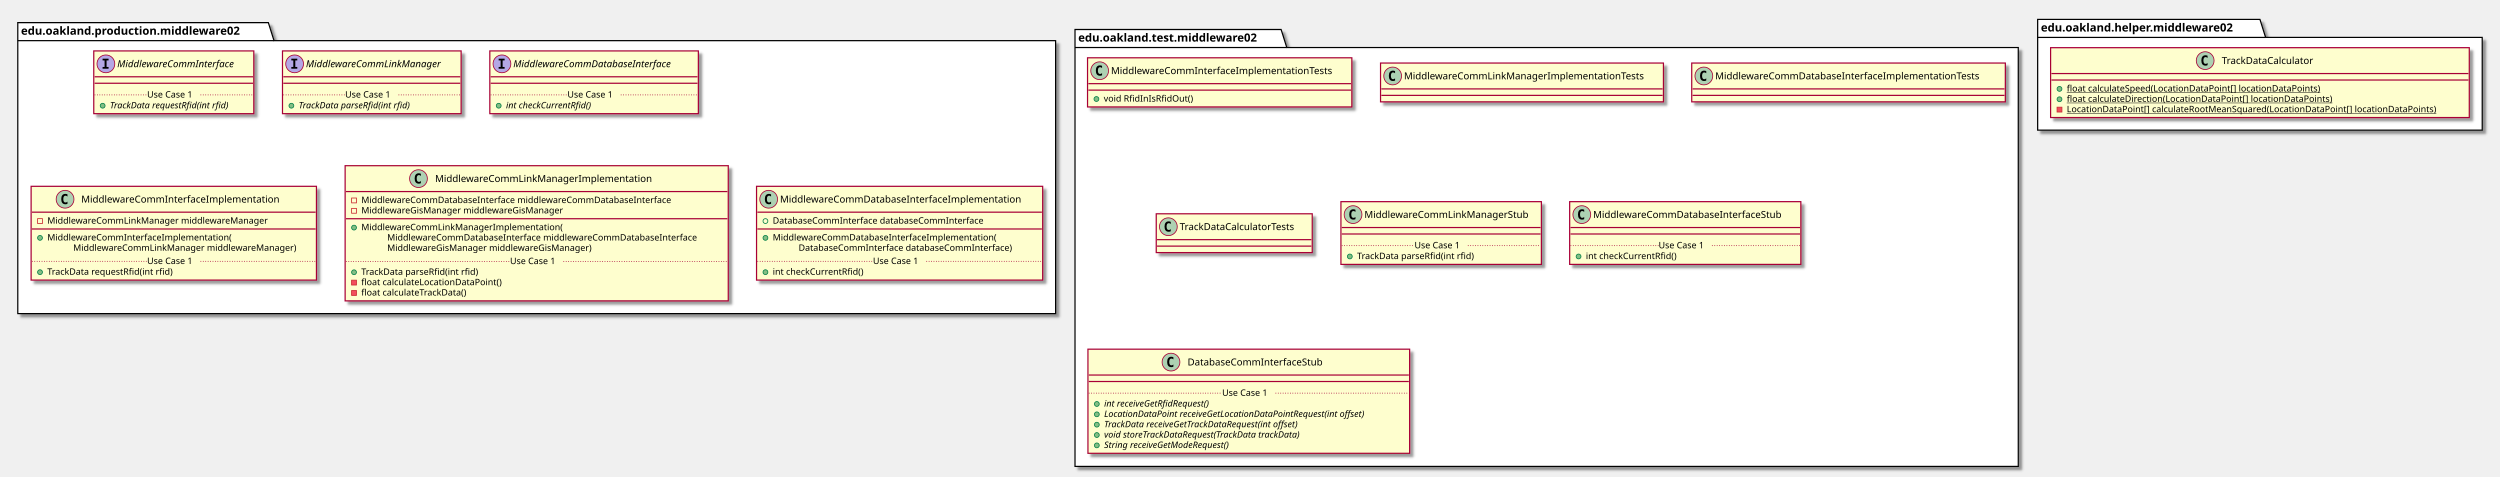
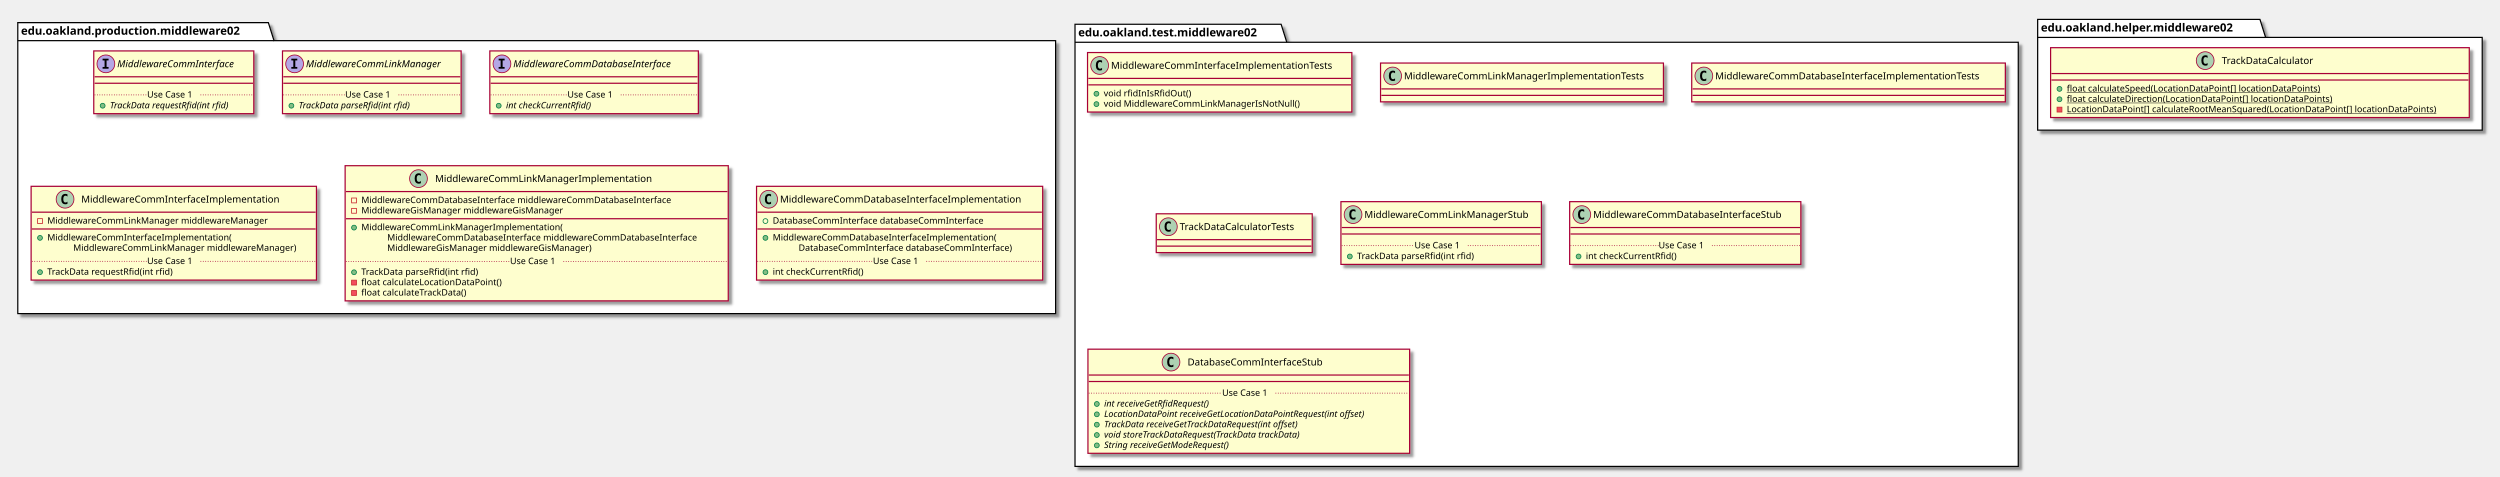
<svg xmlns="http://www.w3.org/2000/svg" contentScriptType="application/ecmascript" contentStyleType="text/css" height="589px" preserveAspectRatio="none" style="width:3093px;height:589px;" version="1.1" viewBox="0 0 3093 589" width="3093px" zoomAndPan="magnify">
  <defs>
-     <filter height="300%" id="f19lnxyz0p0kj2" width="300%" x="-1" y="-1">
+     <filter height="300%" id="f1r2dlv654uotd" width="300%" x="-1" y="-1">
      <feGaussianBlur result="blurOut" stdDeviation="2.0" />
      <feColorMatrix in="blurOut" result="blurOut2" type="matrix" values="0 0 0 0 0 0 0 0 0 0 0 0 0 0 0 0 0 0 .4 0" />
      <feOffset dx="4.0" dy="4.0" in="blurOut2" result="blurOut3" />
      <feBlend in="SourceGraphic" in2="blurOut3" mode="normal" />
    </filter>
  </defs>
  <g>
-     <polygon fill="#FFFFFF" filter="url(#f19lnxyz0p0kj2)" points="22,28,332,28,339,50.297,1306,50.297,1306,388,22,388,22,28" style="stroke: #000000; stroke-width: 1.5;" />
+     <polygon fill="#FFFFFF" filter="url(#f1r2dlv654uotd)" points="22,28,332,28,339,50.297,1306,50.297,1306,388,22,388,22,28" style="stroke: #000000; stroke-width: 1.5;" />
    <line style="stroke: #000000; stroke-width: 1.5;" x1="22" x2="339" y1="50.297" y2="50.297" />
    <text fill="#000000" font-family="sans-serif" font-size="14" font-weight="bold" lengthAdjust="spacingAndGlyphs" textLength="304" x="26" y="42.995">edu.oakland.production.middleware02</text>
-     <polygon fill="#FFFFFF" filter="url(#f19lnxyz0p0kj2)" points="1330,36.5,1585,36.5,1592,58.797,2497,58.797,2497,577,1330,577,1330,36.5" style="stroke: #000000; stroke-width: 1.5;" />
-     <line style="stroke: #000000; stroke-width: 1.5;" x1="1330" x2="1592" y1="58.797" y2="58.797" />
-     <text fill="#000000" font-family="sans-serif" font-size="14" font-weight="bold" lengthAdjust="spacingAndGlyphs" textLength="249" x="1334" y="51.495">edu.oakland.test.middleware02</text>
-     <polygon fill="#FFFFFF" filter="url(#f19lnxyz0p0kj2)" points="2521,24,2796,24,2803,46.297,3071,46.297,3071,161,2521,161,2521,24" style="stroke: #000000; stroke-width: 1.5;" />
+     <polygon fill="#FFFFFF" filter="url(#f1r2dlv654uotd)" points="1330,30,1585,30,1592,52.297,2497,52.297,2497,577,1330,577,1330,30" style="stroke: #000000; stroke-width: 1.5;" />
+     <line style="stroke: #000000; stroke-width: 1.5;" x1="1330" x2="1592" y1="52.297" y2="52.297" />
+     <text fill="#000000" font-family="sans-serif" font-size="14" font-weight="bold" lengthAdjust="spacingAndGlyphs" textLength="249" x="1334" y="44.995">edu.oakland.test.middleware02</text>
+     <polygon fill="#FFFFFF" filter="url(#f1r2dlv654uotd)" points="2521,24,2796,24,2803,46.297,3071,46.297,3071,161,2521,161,2521,24" style="stroke: #000000; stroke-width: 1.5;" />
    <line style="stroke: #000000; stroke-width: 1.5;" x1="2521" x2="2803" y1="46.297" y2="46.297" />
    <text fill="#000000" font-family="sans-serif" font-size="14" font-weight="bold" lengthAdjust="spacingAndGlyphs" textLength="269" x="2525" y="38.995">edu.oakland.helper.middleware02</text>
-     <rect fill="#FEFECE" filter="url(#f19lnxyz0p0kj2)" height="77.609" id="MiddlewareCommInterface" style="stroke: #A80036; stroke-width: 1.5;" width="198" x="116" y="63" />
+     <rect fill="#FEFECE" filter="url(#f1r2dlv654uotd)" height="77.609" id="MiddlewareCommInterface" style="stroke: #A80036; stroke-width: 1.5;" width="198" x="116" y="63" />
    <ellipse cx="131" cy="79" fill="#B4A7E5" rx="11" ry="11" style="stroke: #A80036; stroke-width: 1.0;" />
    <path d="M126.922,74.766 L126.922,72.609 L134.312,72.609 L134.312,74.766 L131.844,74.766 L131.844,82.844 L134.312,82.844 L134.312,85 L126.922,85 L126.922,82.844 L129.391,82.844 L129.391,74.766 L126.922,74.766 Z " />
    <text fill="#000000" font-family="sans-serif" font-size="12" font-style="italic" lengthAdjust="spacingAndGlyphs" textLength="166" x="145" y="83.154">MiddlewareCommInterface</text>
    <line style="stroke: #A80036; stroke-width: 1.5;" x1="117" x2="313" y1="95" y2="95" />
    <line style="stroke: #A80036; stroke-width: 1.5;" x1="117" x2="313" y1="103" y2="103" />
    <ellipse cx="127" cy="130.805" fill="#84BE84" rx="3" ry="3" style="stroke: #038048; stroke-width: 1.0;" />
    <text fill="#000000" font-family="sans-serif" font-size="11" font-style="italic" lengthAdjust="spacingAndGlyphs" textLength="171" x="136" y="134.015">TrackData requestRfid(int rfid)</text>
    <line style="stroke: #A80036; stroke-width: 1.0; stroke-dasharray: 1.0,2.0;" x1="117" x2="182" y1="117.402" y2="117.402" />
    <text fill="#000000" font-family="sans-serif" font-size="11" lengthAdjust="spacingAndGlyphs" textLength="66" x="182" y="120.71">Use Case 1</text>
    <line style="stroke: #A80036; stroke-width: 1.0; stroke-dasharray: 1.0,2.0;" x1="248" x2="313" y1="117.402" y2="117.402" />
-     <rect fill="#FEFECE" filter="url(#f19lnxyz0p0kj2)" height="77.609" id="MiddlewareCommLinkManager" style="stroke: #A80036; stroke-width: 1.5;" width="221" x="349.5" y="63" />
+     <rect fill="#FEFECE" filter="url(#f1r2dlv654uotd)" height="77.609" id="MiddlewareCommLinkManager" style="stroke: #A80036; stroke-width: 1.5;" width="221" x="349.5" y="63" />
    <ellipse cx="364.5" cy="79" fill="#B4A7E5" rx="11" ry="11" style="stroke: #A80036; stroke-width: 1.0;" />
    <path d="M360.422,74.766 L360.422,72.609 L367.812,72.609 L367.812,74.766 L365.344,74.766 L365.344,82.844 L367.812,82.844 L367.812,85 L360.422,85 L360.422,82.844 L362.891,82.844 L362.891,74.766 L360.422,74.766 Z " />
    <text fill="#000000" font-family="sans-serif" font-size="12" font-style="italic" lengthAdjust="spacingAndGlyphs" textLength="189" x="378.5" y="83.154">MiddlewareCommLinkManager</text>
    <line style="stroke: #A80036; stroke-width: 1.5;" x1="350.5" x2="569.5" y1="95" y2="95" />
    <line style="stroke: #A80036; stroke-width: 1.5;" x1="350.5" x2="569.5" y1="103" y2="103" />
    <ellipse cx="360.5" cy="130.805" fill="#84BE84" rx="3" ry="3" style="stroke: #038048; stroke-width: 1.0;" />
    <text fill="#000000" font-family="sans-serif" font-size="11" font-style="italic" lengthAdjust="spacingAndGlyphs" textLength="160" x="369.5" y="134.015">TrackData parseRfid(int rfid)</text>
    <line style="stroke: #A80036; stroke-width: 1.0; stroke-dasharray: 1.0,2.0;" x1="350.5" x2="427" y1="117.402" y2="117.402" />
    <text fill="#000000" font-family="sans-serif" font-size="11" lengthAdjust="spacingAndGlyphs" textLength="66" x="427" y="120.71">Use Case 1</text>
    <line style="stroke: #A80036; stroke-width: 1.0; stroke-dasharray: 1.0,2.0;" x1="493" x2="569.5" y1="117.402" y2="117.402" />
-     <rect fill="#FEFECE" filter="url(#f19lnxyz0p0kj2)" height="77.609" id="MiddlewareCommDatabaseInterface" style="stroke: #A80036; stroke-width: 1.5;" width="258" x="606" y="63" />
+     <rect fill="#FEFECE" filter="url(#f1r2dlv654uotd)" height="77.609" id="MiddlewareCommDatabaseInterface" style="stroke: #A80036; stroke-width: 1.5;" width="258" x="606" y="63" />
    <ellipse cx="621" cy="79" fill="#B4A7E5" rx="11" ry="11" style="stroke: #A80036; stroke-width: 1.0;" />
    <path d="M616.922,74.766 L616.922,72.609 L624.312,72.609 L624.312,74.766 L621.844,74.766 L621.844,82.844 L624.312,82.844 L624.312,85 L616.922,85 L616.922,82.844 L619.391,82.844 L619.391,74.766 L616.922,74.766 Z " />
    <text fill="#000000" font-family="sans-serif" font-size="12" font-style="italic" lengthAdjust="spacingAndGlyphs" textLength="226" x="635" y="83.154">MiddlewareCommDatabaseInterface</text>
    <line style="stroke: #A80036; stroke-width: 1.5;" x1="607" x2="863" y1="95" y2="95" />
    <line style="stroke: #A80036; stroke-width: 1.5;" x1="607" x2="863" y1="103" y2="103" />
    <ellipse cx="617" cy="130.805" fill="#84BE84" rx="3" ry="3" style="stroke: #038048; stroke-width: 1.0;" />
    <text fill="#000000" font-family="sans-serif" font-size="11" font-style="italic" lengthAdjust="spacingAndGlyphs" textLength="123" x="626" y="134.015">int checkCurrentRfid()</text>
    <line style="stroke: #A80036; stroke-width: 1.0; stroke-dasharray: 1.0,2.0;" x1="607" x2="702" y1="117.402" y2="117.402" />
    <text fill="#000000" font-family="sans-serif" font-size="11" lengthAdjust="spacingAndGlyphs" textLength="66" x="702" y="120.71">Use Case 1</text>
    <line style="stroke: #A80036; stroke-width: 1.0; stroke-dasharray: 1.0,2.0;" x1="768" x2="863" y1="117.402" y2="117.402" />
-     <rect fill="#FEFECE" filter="url(#f19lnxyz0p0kj2)" height="116.023" id="MiddlewareCommInterfaceImplementation" style="stroke: #A80036; stroke-width: 1.5;" width="353" x="38.5" y="230.5" />
+     <rect fill="#FEFECE" filter="url(#f1r2dlv654uotd)" height="116.023" id="MiddlewareCommInterfaceImplementation" style="stroke: #A80036; stroke-width: 1.5;" width="353" x="38.5" y="230.5" />
    <ellipse cx="80.5" cy="246.5" fill="#ADD1B2" rx="11" ry="11" style="stroke: #A80036; stroke-width: 1.0;" />
    <path d="M83.469,252.141 Q82.891,252.438 82.25,252.578 Q81.609,252.734 80.906,252.734 Q78.406,252.734 77.078,251.094 Q75.766,249.438 75.766,246.312 Q75.766,243.188 77.078,241.531 Q78.406,239.875 80.906,239.875 Q81.609,239.875 82.25,240.031 Q82.906,240.188 83.469,240.484 L83.469,243.203 Q82.844,242.625 82.25,242.359 Q81.656,242.078 81.031,242.078 Q79.688,242.078 79,243.156 Q78.312,244.219 78.312,246.312 Q78.312,248.406 79,249.484 Q79.688,250.547 81.031,250.547 Q81.656,250.547 82.25,250.281 Q82.844,250 83.469,249.422 L83.469,252.141 Z " />
    <text fill="#000000" font-family="sans-serif" font-size="12" lengthAdjust="spacingAndGlyphs" textLength="261" x="100.5" y="250.654">MiddlewareCommInterfaceImplementation</text>
    <line style="stroke: #A80036; stroke-width: 1.5;" x1="39.5" x2="390.5" y1="262.5" y2="262.5" />
    <rect fill="none" height="6" style="stroke: #C82930; stroke-width: 1.0;" width="6" x="46.5" y="270.5" />
    <text fill="#000000" font-family="sans-serif" font-size="11" lengthAdjust="spacingAndGlyphs" textLength="291" x="58.5" y="276.71">MiddlewareCommLinkManager middlewareManager</text>
    <line style="stroke: #A80036; stroke-width: 1.5;" x1="39.5" x2="390.5" y1="283.305" y2="283.305" />
    <ellipse cx="49.5" cy="294.305" fill="#84BE84" rx="3" ry="3" style="stroke: #038048; stroke-width: 1.0;" />
    <text fill="#000000" font-family="sans-serif" font-size="11" lengthAdjust="spacingAndGlyphs" textLength="243" x="58.5" y="297.515">MiddlewareCommInterfaceImplementation(</text>
    <text fill="#000000" font-family="sans-serif" font-size="11" lengthAdjust="spacingAndGlyphs" textLength="295" x="90.5" y="310.32">MiddlewareCommLinkManager middlewareManager)</text>
    <ellipse cx="49.5" cy="336.719" fill="#84BE84" rx="3" ry="3" style="stroke: #038048; stroke-width: 1.0;" />
    <text fill="#000000" font-family="sans-serif" font-size="11" lengthAdjust="spacingAndGlyphs" textLength="171" x="58.5" y="339.929">TrackData requestRfid(int rfid)</text>
    <line style="stroke: #A80036; stroke-width: 1.0; stroke-dasharray: 1.0,2.0;" x1="39.5" x2="182" y1="323.316" y2="323.316" />
    <text fill="#000000" font-family="sans-serif" font-size="11" lengthAdjust="spacingAndGlyphs" textLength="66" x="182" y="326.625">Use Case 1</text>
    <line style="stroke: #A80036; stroke-width: 1.0; stroke-dasharray: 1.0,2.0;" x1="248" x2="390.5" y1="323.316" y2="323.316" />
-     <rect fill="#FEFECE" filter="url(#f19lnxyz0p0kj2)" height="167.242" id="MiddlewareCommLinkManagerImplementation" style="stroke: #A80036; stroke-width: 1.5;" width="474" x="427" y="205" />
+     <rect fill="#FEFECE" filter="url(#f1r2dlv654uotd)" height="167.242" id="MiddlewareCommLinkManagerImplementation" style="stroke: #A80036; stroke-width: 1.5;" width="474" x="427" y="205" />
    <ellipse cx="517.75" cy="221" fill="#ADD1B2" rx="11" ry="11" style="stroke: #A80036; stroke-width: 1.0;" />
    <path d="M520.719,226.641 Q520.141,226.938 519.5,227.078 Q518.859,227.234 518.156,227.234 Q515.656,227.234 514.328,225.594 Q513.016,223.938 513.016,220.812 Q513.016,217.688 514.328,216.031 Q515.656,214.375 518.156,214.375 Q518.859,214.375 519.5,214.531 Q520.156,214.688 520.719,214.984 L520.719,217.703 Q520.094,217.125 519.5,216.859 Q518.906,216.578 518.281,216.578 Q516.938,216.578 516.25,217.656 Q515.562,218.719 515.562,220.812 Q515.562,222.906 516.25,223.984 Q516.938,225.047 518.281,225.047 Q518.906,225.047 519.5,224.781 Q520.094,224.5 520.719,223.922 L520.719,226.641 Z " />
    <text fill="#000000" font-family="sans-serif" font-size="12" lengthAdjust="spacingAndGlyphs" textLength="284" x="538.25" y="225.154">MiddlewareCommLinkManagerImplementation</text>
    <line style="stroke: #A80036; stroke-width: 1.5;" x1="428" x2="900" y1="237" y2="237" />
    <rect fill="none" height="6" style="stroke: #C82930; stroke-width: 1.0;" width="6" x="435" y="245" />
    <text fill="#000000" font-family="sans-serif" font-size="11" lengthAdjust="spacingAndGlyphs" textLength="416" x="447" y="251.21">MiddlewareCommDatabaseInterface middlewareCommDatabaseInterface</text>
    <rect fill="none" height="6" style="stroke: #C82930; stroke-width: 1.0;" width="6" x="435" y="257.805" />
    <text fill="#000000" font-family="sans-serif" font-size="11" lengthAdjust="spacingAndGlyphs" textLength="270" x="447" y="264.015">MiddlewareGisManager middlewareGisManager</text>
    <line style="stroke: #A80036; stroke-width: 1.5;" x1="428" x2="900" y1="270.609" y2="270.609" />
    <ellipse cx="438" cy="281.609" fill="#84BE84" rx="3" ry="3" style="stroke: #038048; stroke-width: 1.0;" />
    <text fill="#000000" font-family="sans-serif" font-size="11" lengthAdjust="spacingAndGlyphs" textLength="264" x="447" y="284.82">MiddlewareCommLinkManagerImplementation(</text>
    <text fill="#000000" font-family="sans-serif" font-size="11" lengthAdjust="spacingAndGlyphs" textLength="416" x="479" y="297.625">MiddlewareCommDatabaseInterface middlewareCommDatabaseInterface</text>
    <text fill="#000000" font-family="sans-serif" font-size="11" lengthAdjust="spacingAndGlyphs" textLength="274" x="479" y="310.429">MiddlewareGisManager middlewareGisManager)</text>
    <ellipse cx="438" cy="336.828" fill="#84BE84" rx="3" ry="3" style="stroke: #038048; stroke-width: 1.0;" />
    <text fill="#000000" font-family="sans-serif" font-size="11" lengthAdjust="spacingAndGlyphs" textLength="160" x="447" y="340.039">TrackData parseRfid(int rfid)</text>
    <rect fill="#F24D5C" height="6" style="stroke: #C82930; stroke-width: 1.0;" width="6" x="435" y="346.633" />
    <text fill="#000000" font-family="sans-serif" font-size="11" lengthAdjust="spacingAndGlyphs" textLength="188" x="447" y="352.843">float calculateLocationDataPoint()</text>
    <rect fill="#F24D5C" height="6" style="stroke: #C82930; stroke-width: 1.0;" width="6" x="435" y="359.438" />
    <text fill="#000000" font-family="sans-serif" font-size="11" lengthAdjust="spacingAndGlyphs" textLength="144" x="447" y="365.648">float calculateTrackData()</text>
    <line style="stroke: #A80036; stroke-width: 1.0; stroke-dasharray: 1.0,2.0;" x1="428" x2="631" y1="323.426" y2="323.426" />
    <text fill="#000000" font-family="sans-serif" font-size="11" lengthAdjust="spacingAndGlyphs" textLength="66" x="631" y="326.734">Use Case 1</text>
    <line style="stroke: #A80036; stroke-width: 1.0; stroke-dasharray: 1.0,2.0;" x1="697" x2="900" y1="323.426" y2="323.426" />
-     <rect fill="#FEFECE" filter="url(#f19lnxyz0p0kj2)" height="116.023" id="MiddlewareCommDatabaseInterfaceImplementation" style="stroke: #A80036; stroke-width: 1.5;" width="354" x="936" y="230.5" />
+     <rect fill="#FEFECE" filter="url(#f1r2dlv654uotd)" height="116.023" id="MiddlewareCommDatabaseInterfaceImplementation" style="stroke: #A80036; stroke-width: 1.5;" width="354" x="936" y="230.5" />
    <ellipse cx="951" cy="246.5" fill="#ADD1B2" rx="11" ry="11" style="stroke: #A80036; stroke-width: 1.0;" />
    <path d="M953.969,252.141 Q953.391,252.438 952.75,252.578 Q952.109,252.734 951.406,252.734 Q948.906,252.734 947.578,251.094 Q946.266,249.438 946.266,246.312 Q946.266,243.188 947.578,241.531 Q948.906,239.875 951.406,239.875 Q952.109,239.875 952.75,240.031 Q953.406,240.188 953.969,240.484 L953.969,243.203 Q953.344,242.625 952.75,242.359 Q952.156,242.078 951.531,242.078 Q950.188,242.078 949.5,243.156 Q948.812,244.219 948.812,246.312 Q948.812,248.406 949.5,249.484 Q950.188,250.547 951.531,250.547 Q952.156,250.547 952.75,250.281 Q953.344,250 953.969,249.422 L953.969,252.141 Z " />
    <text fill="#000000" font-family="sans-serif" font-size="12" lengthAdjust="spacingAndGlyphs" textLength="322" x="965" y="250.654">MiddlewareCommDatabaseInterfaceImplementation</text>
    <line style="stroke: #A80036; stroke-width: 1.5;" x1="937" x2="1289" y1="262.5" y2="262.5" />
    <ellipse cx="947" cy="273.5" fill="none" rx="3" ry="3" style="stroke: #038048; stroke-width: 1.0;" />
    <text fill="#000000" font-family="sans-serif" font-size="11" lengthAdjust="spacingAndGlyphs" textLength="285" x="956" y="276.71">DatabaseCommInterface databaseCommInterface</text>
    <line style="stroke: #A80036; stroke-width: 1.5;" x1="937" x2="1289" y1="283.305" y2="283.305" />
    <ellipse cx="947" cy="294.305" fill="#84BE84" rx="3" ry="3" style="stroke: #038048; stroke-width: 1.0;" />
    <text fill="#000000" font-family="sans-serif" font-size="11" lengthAdjust="spacingAndGlyphs" textLength="297" x="956" y="297.515">MiddlewareCommDatabaseInterfaceImplementation(</text>
    <text fill="#000000" font-family="sans-serif" font-size="11" lengthAdjust="spacingAndGlyphs" textLength="289" x="988" y="310.32">DatabaseCommInterface databaseCommInterface)</text>
    <ellipse cx="947" cy="336.719" fill="#84BE84" rx="3" ry="3" style="stroke: #038048; stroke-width: 1.0;" />
    <text fill="#000000" font-family="sans-serif" font-size="11" lengthAdjust="spacingAndGlyphs" textLength="122" x="956" y="339.929">int checkCurrentRfid()</text>
    <line style="stroke: #A80036; stroke-width: 1.0; stroke-dasharray: 1.0,2.0;" x1="937" x2="1080" y1="323.316" y2="323.316" />
    <text fill="#000000" font-family="sans-serif" font-size="11" lengthAdjust="spacingAndGlyphs" textLength="66" x="1080" y="326.625">Use Case 1</text>
    <line style="stroke: #A80036; stroke-width: 1.0; stroke-dasharray: 1.0,2.0;" x1="1146" x2="1289" y1="323.316" y2="323.316" />
-     <rect fill="#FEFECE" filter="url(#f19lnxyz0p0kj2)" height="60.805" id="MiddlewareCommInterfaceImplementationTests" style="stroke: #A80036; stroke-width: 1.5;" width="327" x="1345.5" y="71.5" />
-     <ellipse cx="1360.5" cy="87.5" fill="#ADD1B2" rx="11" ry="11" style="stroke: #A80036; stroke-width: 1.0;" />
-     <path d="M1363.469,93.141 Q1362.891,93.438 1362.25,93.578 Q1361.609,93.734 1360.906,93.734 Q1358.406,93.734 1357.078,92.094 Q1355.766,90.438 1355.766,87.312 Q1355.766,84.188 1357.078,82.531 Q1358.406,80.875 1360.906,80.875 Q1361.609,80.875 1362.25,81.031 Q1362.906,81.188 1363.469,81.484 L1363.469,84.203 Q1362.844,83.625 1362.25,83.359 Q1361.656,83.078 1361.031,83.078 Q1359.688,83.078 1359,84.156 Q1358.312,85.219 1358.312,87.312 Q1358.312,89.406 1359,90.484 Q1359.688,91.547 1361.031,91.547 Q1361.656,91.547 1362.25,91.281 Q1362.844,91 1363.469,90.422 L1363.469,93.141 Z " />
-     <text fill="#000000" font-family="sans-serif" font-size="12" lengthAdjust="spacingAndGlyphs" textLength="295" x="1374.5" y="91.654">MiddlewareCommInterfaceImplementationTests</text>
-     <line style="stroke: #A80036; stroke-width: 1.5;" x1="1346.5" x2="1671.5" y1="103.5" y2="103.5" />
-     <line style="stroke: #A80036; stroke-width: 1.5;" x1="1346.5" x2="1671.5" y1="111.5" y2="111.5" />
-     <ellipse cx="1356.5" cy="122.5" fill="#84BE84" rx="3" ry="3" style="stroke: #038048; stroke-width: 1.0;" />
-     <text fill="#000000" font-family="sans-serif" font-size="11" lengthAdjust="spacingAndGlyphs" textLength="117" x="1365.5" y="125.71">void RfidInIsRfidOut()</text>
-     <rect fill="#FEFECE" filter="url(#f19lnxyz0p0kj2)" height="48" id="MiddlewareCommLinkManagerImplementationTests" style="stroke: #A80036; stroke-width: 1.5;" width="350" x="1708" y="78" />
+     <rect fill="#FEFECE" filter="url(#f1r2dlv654uotd)" height="73.609" id="MiddlewareCommInterfaceImplementationTests" style="stroke: #A80036; stroke-width: 1.5;" width="327" x="1345.5" y="65" />
+     <ellipse cx="1360.5" cy="81" fill="#ADD1B2" rx="11" ry="11" style="stroke: #A80036; stroke-width: 1.0;" />
+     <path d="M1363.469,86.641 Q1362.891,86.938 1362.25,87.078 Q1361.609,87.234 1360.906,87.234 Q1358.406,87.234 1357.078,85.594 Q1355.766,83.938 1355.766,80.812 Q1355.766,77.688 1357.078,76.031 Q1358.406,74.375 1360.906,74.375 Q1361.609,74.375 1362.25,74.531 Q1362.906,74.688 1363.469,74.984 L1363.469,77.703 Q1362.844,77.125 1362.25,76.859 Q1361.656,76.578 1361.031,76.578 Q1359.688,76.578 1359,77.656 Q1358.312,78.719 1358.312,80.812 Q1358.312,82.906 1359,83.984 Q1359.688,85.047 1361.031,85.047 Q1361.656,85.047 1362.25,84.781 Q1362.844,84.5 1363.469,83.922 L1363.469,86.641 Z " />
+     <text fill="#000000" font-family="sans-serif" font-size="12" lengthAdjust="spacingAndGlyphs" textLength="295" x="1374.5" y="85.154">MiddlewareCommInterfaceImplementationTests</text>
+     <line style="stroke: #A80036; stroke-width: 1.5;" x1="1346.5" x2="1671.5" y1="97" y2="97" />
+     <line style="stroke: #A80036; stroke-width: 1.5;" x1="1346.5" x2="1671.5" y1="105" y2="105" />
+     <ellipse cx="1356.5" cy="116" fill="#84BE84" rx="3" ry="3" style="stroke: #038048; stroke-width: 1.0;" />
+     <text fill="#000000" font-family="sans-serif" font-size="11" lengthAdjust="spacingAndGlyphs" textLength="115" x="1365.5" y="119.21">void rfidInIsRfidOut()</text>
+     <ellipse cx="1356.5" cy="128.805" fill="#84BE84" rx="3" ry="3" style="stroke: #038048; stroke-width: 1.0;" />
+     <text fill="#000000" font-family="sans-serif" font-size="11" lengthAdjust="spacingAndGlyphs" textLength="257" x="1365.5" y="132.015">void MiddlewareCommLinkManagerIsNotNull()</text>
+     <rect fill="#FEFECE" filter="url(#f1r2dlv654uotd)" height="48" id="MiddlewareCommLinkManagerImplementationTests" style="stroke: #A80036; stroke-width: 1.5;" width="350" x="1708" y="78" />
    <ellipse cx="1723" cy="94" fill="#ADD1B2" rx="11" ry="11" style="stroke: #A80036; stroke-width: 1.0;" />
    <path d="M1725.969,99.641 Q1725.391,99.938 1724.75,100.078 Q1724.109,100.234 1723.406,100.234 Q1720.906,100.234 1719.578,98.594 Q1718.266,96.938 1718.266,93.812 Q1718.266,90.688 1719.578,89.031 Q1720.906,87.375 1723.406,87.375 Q1724.109,87.375 1724.75,87.531 Q1725.406,87.688 1725.969,87.984 L1725.969,90.703 Q1725.344,90.125 1724.75,89.859 Q1724.156,89.578 1723.531,89.578 Q1722.188,89.578 1721.5,90.656 Q1720.812,91.719 1720.812,93.812 Q1720.812,95.906 1721.5,96.984 Q1722.188,98.047 1723.531,98.047 Q1724.156,98.047 1724.75,97.781 Q1725.344,97.5 1725.969,96.922 L1725.969,99.641 Z " />
    <text fill="#000000" font-family="sans-serif" font-size="12" lengthAdjust="spacingAndGlyphs" textLength="318" x="1737" y="98.154">MiddlewareCommLinkManagerImplementationTests</text>
    <line style="stroke: #A80036; stroke-width: 1.5;" x1="1709" x2="2057" y1="110" y2="110" />
    <line style="stroke: #A80036; stroke-width: 1.5;" x1="1709" x2="2057" y1="118" y2="118" />
-     <rect fill="#FEFECE" filter="url(#f19lnxyz0p0kj2)" height="48" id="MiddlewareCommDatabaseInterfaceImplementationTests" style="stroke: #A80036; stroke-width: 1.5;" width="388" x="2093" y="78" />
+     <rect fill="#FEFECE" filter="url(#f1r2dlv654uotd)" height="48" id="MiddlewareCommDatabaseInterfaceImplementationTests" style="stroke: #A80036; stroke-width: 1.5;" width="388" x="2093" y="78" />
    <ellipse cx="2108" cy="94" fill="#ADD1B2" rx="11" ry="11" style="stroke: #A80036; stroke-width: 1.0;" />
    <path d="M2110.969,99.641 Q2110.391,99.938 2109.75,100.078 Q2109.109,100.234 2108.406,100.234 Q2105.906,100.234 2104.578,98.594 Q2103.266,96.938 2103.266,93.812 Q2103.266,90.688 2104.578,89.031 Q2105.906,87.375 2108.406,87.375 Q2109.109,87.375 2109.75,87.531 Q2110.406,87.688 2110.969,87.984 L2110.969,90.703 Q2110.344,90.125 2109.75,89.859 Q2109.156,89.578 2108.531,89.578 Q2107.188,89.578 2106.5,90.656 Q2105.812,91.719 2105.812,93.812 Q2105.812,95.906 2106.5,96.984 Q2107.188,98.047 2108.531,98.047 Q2109.156,98.047 2109.75,97.781 Q2110.344,97.5 2110.969,96.922 L2110.969,99.641 Z " />
    <text fill="#000000" font-family="sans-serif" font-size="12" lengthAdjust="spacingAndGlyphs" textLength="356" x="2122" y="98.154">MiddlewareCommDatabaseInterfaceImplementationTests</text>
    <line style="stroke: #A80036; stroke-width: 1.5;" x1="2094" x2="2480" y1="110" y2="110" />
    <line style="stroke: #A80036; stroke-width: 1.5;" x1="2094" x2="2480" y1="118" y2="118" />
-     <rect fill="#FEFECE" filter="url(#f19lnxyz0p0kj2)" height="48" id="TrackDataCalculatorTests" style="stroke: #A80036; stroke-width: 1.5;" width="193" x="1430.5" y="264.5" />
+     <rect fill="#FEFECE" filter="url(#f1r2dlv654uotd)" height="48" id="TrackDataCalculatorTests" style="stroke: #A80036; stroke-width: 1.5;" width="193" x="1430.5" y="264.5" />
    <ellipse cx="1445.5" cy="280.5" fill="#ADD1B2" rx="11" ry="11" style="stroke: #A80036; stroke-width: 1.0;" />
    <path d="M1448.469,286.141 Q1447.891,286.438 1447.25,286.578 Q1446.609,286.734 1445.906,286.734 Q1443.406,286.734 1442.078,285.094 Q1440.766,283.438 1440.766,280.312 Q1440.766,277.188 1442.078,275.531 Q1443.406,273.875 1445.906,273.875 Q1446.609,273.875 1447.25,274.031 Q1447.906,274.188 1448.469,274.484 L1448.469,277.203 Q1447.844,276.625 1447.25,276.359 Q1446.656,276.078 1446.031,276.078 Q1444.688,276.078 1444,277.156 Q1443.312,278.219 1443.312,280.312 Q1443.312,282.406 1444,283.484 Q1444.688,284.547 1446.031,284.547 Q1446.656,284.547 1447.25,284.281 Q1447.844,284 1448.469,283.422 L1448.469,286.141 Z " />
    <text fill="#000000" font-family="sans-serif" font-size="12" lengthAdjust="spacingAndGlyphs" textLength="161" x="1459.5" y="284.654">TrackDataCalculatorTests</text>
    <line style="stroke: #A80036; stroke-width: 1.5;" x1="1431.5" x2="1622.5" y1="296.5" y2="296.5" />
    <line style="stroke: #A80036; stroke-width: 1.5;" x1="1431.5" x2="1622.5" y1="304.5" y2="304.5" />
-     <rect fill="#FEFECE" filter="url(#f19lnxyz0p0kj2)" height="77.609" id="MiddlewareCommLinkManagerStub" style="stroke: #A80036; stroke-width: 1.5;" width="248" x="1659" y="249.5" />
+     <rect fill="#FEFECE" filter="url(#f1r2dlv654uotd)" height="77.609" id="MiddlewareCommLinkManagerStub" style="stroke: #A80036; stroke-width: 1.5;" width="248" x="1659" y="249.5" />
    <ellipse cx="1674" cy="265.5" fill="#ADD1B2" rx="11" ry="11" style="stroke: #A80036; stroke-width: 1.0;" />
    <path d="M1676.969,271.141 Q1676.391,271.438 1675.75,271.578 Q1675.109,271.734 1674.406,271.734 Q1671.906,271.734 1670.578,270.094 Q1669.266,268.438 1669.266,265.312 Q1669.266,262.188 1670.578,260.531 Q1671.906,258.875 1674.406,258.875 Q1675.109,258.875 1675.75,259.031 Q1676.406,259.188 1676.969,259.484 L1676.969,262.203 Q1676.344,261.625 1675.75,261.359 Q1675.156,261.078 1674.531,261.078 Q1673.188,261.078 1672.5,262.156 Q1671.812,263.219 1671.812,265.312 Q1671.812,267.406 1672.5,268.484 Q1673.188,269.547 1674.531,269.547 Q1675.156,269.547 1675.75,269.281 Q1676.344,269 1676.969,268.422 L1676.969,271.141 Z " />
    <text fill="#000000" font-family="sans-serif" font-size="12" lengthAdjust="spacingAndGlyphs" textLength="216" x="1688" y="269.654">MiddlewareCommLinkManagerStub</text>
    <line style="stroke: #A80036; stroke-width: 1.5;" x1="1660" x2="1906" y1="281.5" y2="281.5" />
    <line style="stroke: #A80036; stroke-width: 1.5;" x1="1660" x2="1906" y1="289.5" y2="289.5" />
    <ellipse cx="1670" cy="317.305" fill="#84BE84" rx="3" ry="3" style="stroke: #038048; stroke-width: 1.0;" />
    <text fill="#000000" font-family="sans-serif" font-size="11" lengthAdjust="spacingAndGlyphs" textLength="160" x="1679" y="320.515">TrackData parseRfid(int rfid)</text>
    <line style="stroke: #A80036; stroke-width: 1.0; stroke-dasharray: 1.0,2.0;" x1="1660" x2="1750" y1="303.902" y2="303.902" />
    <text fill="#000000" font-family="sans-serif" font-size="11" lengthAdjust="spacingAndGlyphs" textLength="66" x="1750" y="307.21">Use Case 1</text>
    <line style="stroke: #A80036; stroke-width: 1.0; stroke-dasharray: 1.0,2.0;" x1="1816" x2="1906" y1="303.902" y2="303.902" />
-     <rect fill="#FEFECE" filter="url(#f19lnxyz0p0kj2)" height="77.609" id="MiddlewareCommDatabaseInterfaceStub" style="stroke: #A80036; stroke-width: 1.5;" width="286" x="1942" y="249.5" />
+     <rect fill="#FEFECE" filter="url(#f1r2dlv654uotd)" height="77.609" id="MiddlewareCommDatabaseInterfaceStub" style="stroke: #A80036; stroke-width: 1.5;" width="286" x="1942" y="249.5" />
    <ellipse cx="1957" cy="265.5" fill="#ADD1B2" rx="11" ry="11" style="stroke: #A80036; stroke-width: 1.0;" />
    <path d="M1959.969,271.141 Q1959.391,271.438 1958.75,271.578 Q1958.109,271.734 1957.406,271.734 Q1954.906,271.734 1953.578,270.094 Q1952.266,268.438 1952.266,265.312 Q1952.266,262.188 1953.578,260.531 Q1954.906,258.875 1957.406,258.875 Q1958.109,258.875 1958.75,259.031 Q1959.406,259.188 1959.969,259.484 L1959.969,262.203 Q1959.344,261.625 1958.75,261.359 Q1958.156,261.078 1957.531,261.078 Q1956.188,261.078 1955.5,262.156 Q1954.812,263.219 1954.812,265.312 Q1954.812,267.406 1955.5,268.484 Q1956.188,269.547 1957.531,269.547 Q1958.156,269.547 1958.75,269.281 Q1959.344,269 1959.969,268.422 L1959.969,271.141 Z " />
    <text fill="#000000" font-family="sans-serif" font-size="12" lengthAdjust="spacingAndGlyphs" textLength="254" x="1971" y="269.654">MiddlewareCommDatabaseInterfaceStub</text>
    <line style="stroke: #A80036; stroke-width: 1.5;" x1="1943" x2="2227" y1="281.5" y2="281.5" />
    <line style="stroke: #A80036; stroke-width: 1.5;" x1="1943" x2="2227" y1="289.5" y2="289.5" />
    <ellipse cx="1953" cy="317.305" fill="#84BE84" rx="3" ry="3" style="stroke: #038048; stroke-width: 1.0;" />
    <text fill="#000000" font-family="sans-serif" font-size="11" lengthAdjust="spacingAndGlyphs" textLength="122" x="1962" y="320.515">int checkCurrentRfid()</text>
    <line style="stroke: #A80036; stroke-width: 1.0; stroke-dasharray: 1.0,2.0;" x1="1943" x2="2052" y1="303.902" y2="303.902" />
    <text fill="#000000" font-family="sans-serif" font-size="11" lengthAdjust="spacingAndGlyphs" textLength="66" x="2052" y="307.21">Use Case 1</text>
    <line style="stroke: #A80036; stroke-width: 1.0; stroke-dasharray: 1.0,2.0;" x1="2118" x2="2227" y1="303.902" y2="303.902" />
-     <rect fill="#FEFECE" filter="url(#f19lnxyz0p0kj2)" height="128.828" id="DatabaseCommInterfaceStub" style="stroke: #A80036; stroke-width: 1.5;" width="398" x="1346" y="432" />
+     <rect fill="#FEFECE" filter="url(#f1r2dlv654uotd)" height="128.828" id="DatabaseCommInterfaceStub" style="stroke: #A80036; stroke-width: 1.5;" width="398" x="1346" y="432" />
    <ellipse cx="1448.75" cy="448" fill="#ADD1B2" rx="11" ry="11" style="stroke: #A80036; stroke-width: 1.0;" />
    <path d="M1451.719,453.641 Q1451.141,453.938 1450.5,454.078 Q1449.859,454.234 1449.156,454.234 Q1446.656,454.234 1445.328,452.594 Q1444.016,450.938 1444.016,447.812 Q1444.016,444.688 1445.328,443.031 Q1446.656,441.375 1449.156,441.375 Q1449.859,441.375 1450.5,441.531 Q1451.156,441.688 1451.719,441.984 L1451.719,444.703 Q1451.094,444.125 1450.5,443.859 Q1449.906,443.578 1449.281,443.578 Q1447.938,443.578 1447.25,444.656 Q1446.562,445.719 1446.562,447.812 Q1446.562,449.906 1447.25,450.984 Q1447.938,452.047 1449.281,452.047 Q1449.906,452.047 1450.5,451.781 Q1451.094,451.5 1451.719,450.922 L1451.719,453.641 Z " />
    <text fill="#000000" font-family="sans-serif" font-size="12" lengthAdjust="spacingAndGlyphs" textLength="184" x="1469.25" y="452.154">DatabaseCommInterfaceStub</text>
    <line style="stroke: #A80036; stroke-width: 1.5;" x1="1347" x2="1743" y1="464" y2="464" />
    <line style="stroke: #A80036; stroke-width: 1.5;" x1="1347" x2="1743" y1="472" y2="472" />
    <ellipse cx="1357" cy="499.805" fill="#84BE84" rx="3" ry="3" style="stroke: #038048; stroke-width: 1.0;" />
    <text fill="#000000" font-family="sans-serif" font-size="11" font-style="italic" lengthAdjust="spacingAndGlyphs" textLength="156" x="1366" y="503.015">int receiveGetRfidRequest()</text>
    <ellipse cx="1357" cy="512.609" fill="#84BE84" rx="3" ry="3" style="stroke: #038048; stroke-width: 1.0;" />
    <text fill="#000000" font-family="sans-serif" font-size="11" font-style="italic" lengthAdjust="spacingAndGlyphs" textLength="372" x="1366" y="515.82">LocationDataPoint receiveGetLocationDataPointRequest(int offset)</text>
    <ellipse cx="1357" cy="525.414" fill="#84BE84" rx="3" ry="3" style="stroke: #038048; stroke-width: 1.0;" />
    <text fill="#000000" font-family="sans-serif" font-size="11" font-style="italic" lengthAdjust="spacingAndGlyphs" textLength="284" x="1366" y="528.625">TrackData receiveGetTrackDataRequest(int offset)</text>
    <ellipse cx="1357" cy="538.219" fill="#84BE84" rx="3" ry="3" style="stroke: #038048; stroke-width: 1.0;" />
    <text fill="#000000" font-family="sans-serif" font-size="11" font-style="italic" lengthAdjust="spacingAndGlyphs" textLength="283" x="1366" y="541.429">void storeTrackDataRequest(TrackData trackData)</text>
    <ellipse cx="1357" cy="551.023" fill="#84BE84" rx="3" ry="3" style="stroke: #038048; stroke-width: 1.0;" />
    <text fill="#000000" font-family="sans-serif" font-size="11" font-style="italic" lengthAdjust="spacingAndGlyphs" textLength="183" x="1366" y="554.234">String receiveGetModeRequest()</text>
    <line style="stroke: #A80036; stroke-width: 1.0; stroke-dasharray: 1.0,2.0;" x1="1347" x2="1512" y1="486.402" y2="486.402" />
    <text fill="#000000" font-family="sans-serif" font-size="11" lengthAdjust="spacingAndGlyphs" textLength="66" x="1512" y="489.71">Use Case 1</text>
    <line style="stroke: #A80036; stroke-width: 1.0; stroke-dasharray: 1.0,2.0;" x1="1578" x2="1743" y1="486.402" y2="486.402" />
-     <rect fill="#FEFECE" filter="url(#f19lnxyz0p0kj2)" height="86.414" id="TrackDataCalculator" style="stroke: #A80036; stroke-width: 1.5;" width="518" x="2537" y="59" />
+     <rect fill="#FEFECE" filter="url(#f1r2dlv654uotd)" height="86.414" id="TrackDataCalculator" style="stroke: #A80036; stroke-width: 1.5;" width="518" x="2537" y="59" />
    <ellipse cx="2728.25" cy="75" fill="#ADD1B2" rx="11" ry="11" style="stroke: #A80036; stroke-width: 1.0;" />
    <path d="M2731.219,80.641 Q2730.641,80.938 2730,81.078 Q2729.359,81.234 2728.656,81.234 Q2726.156,81.234 2724.828,79.594 Q2723.516,77.938 2723.516,74.812 Q2723.516,71.688 2724.828,70.031 Q2726.156,68.375 2728.656,68.375 Q2729.359,68.375 2730,68.531 Q2730.656,68.688 2731.219,68.984 L2731.219,71.703 Q2730.594,71.125 2730,70.859 Q2729.406,70.578 2728.781,70.578 Q2727.438,70.578 2726.75,71.656 Q2726.062,72.719 2726.062,74.812 Q2726.062,76.906 2726.75,77.984 Q2727.438,79.047 2728.781,79.047 Q2729.406,79.047 2730,78.781 Q2730.594,78.5 2731.219,77.922 L2731.219,80.641 Z " />
    <text fill="#000000" font-family="sans-serif" font-size="12" lengthAdjust="spacingAndGlyphs" textLength="127" x="2748.75" y="79.154">TrackDataCalculator</text>
    <line style="stroke: #A80036; stroke-width: 1.5;" x1="2538" x2="3054" y1="91" y2="91" />
    <line style="stroke: #A80036; stroke-width: 1.5;" x1="2538" x2="3054" y1="99" y2="99" />
    <ellipse cx="2548" cy="110" fill="#84BE84" rx="3" ry="3" style="stroke: #038048; stroke-width: 1.0;" />
    <text fill="#000000" font-family="sans-serif" font-size="11" lengthAdjust="spacingAndGlyphs" text-decoration="underline" textLength="341" x="2557" y="113.21">float calculateSpeed(LocationDataPoint[] locationDataPoints)</text>
    <ellipse cx="2548" cy="122.805" fill="#84BE84" rx="3" ry="3" style="stroke: #038048; stroke-width: 1.0;" />
    <text fill="#000000" font-family="sans-serif" font-size="11" lengthAdjust="spacingAndGlyphs" text-decoration="underline" textLength="355" x="2557" y="126.015">float calculateDirection(LocationDataPoint[] locationDataPoints)</text>
    <rect fill="#F24D5C" height="6" style="stroke: #C82930; stroke-width: 1.0;" width="6" x="2545" y="132.609" />
    <text fill="#000000" font-family="sans-serif" font-size="11" lengthAdjust="spacingAndGlyphs" text-decoration="underline" textLength="492" x="2557" y="138.82">LocationDataPoint[] calculateRootMeanSquared(LocationDataPoint[] locationDataPoints)</text>
  </g>
</svg>
